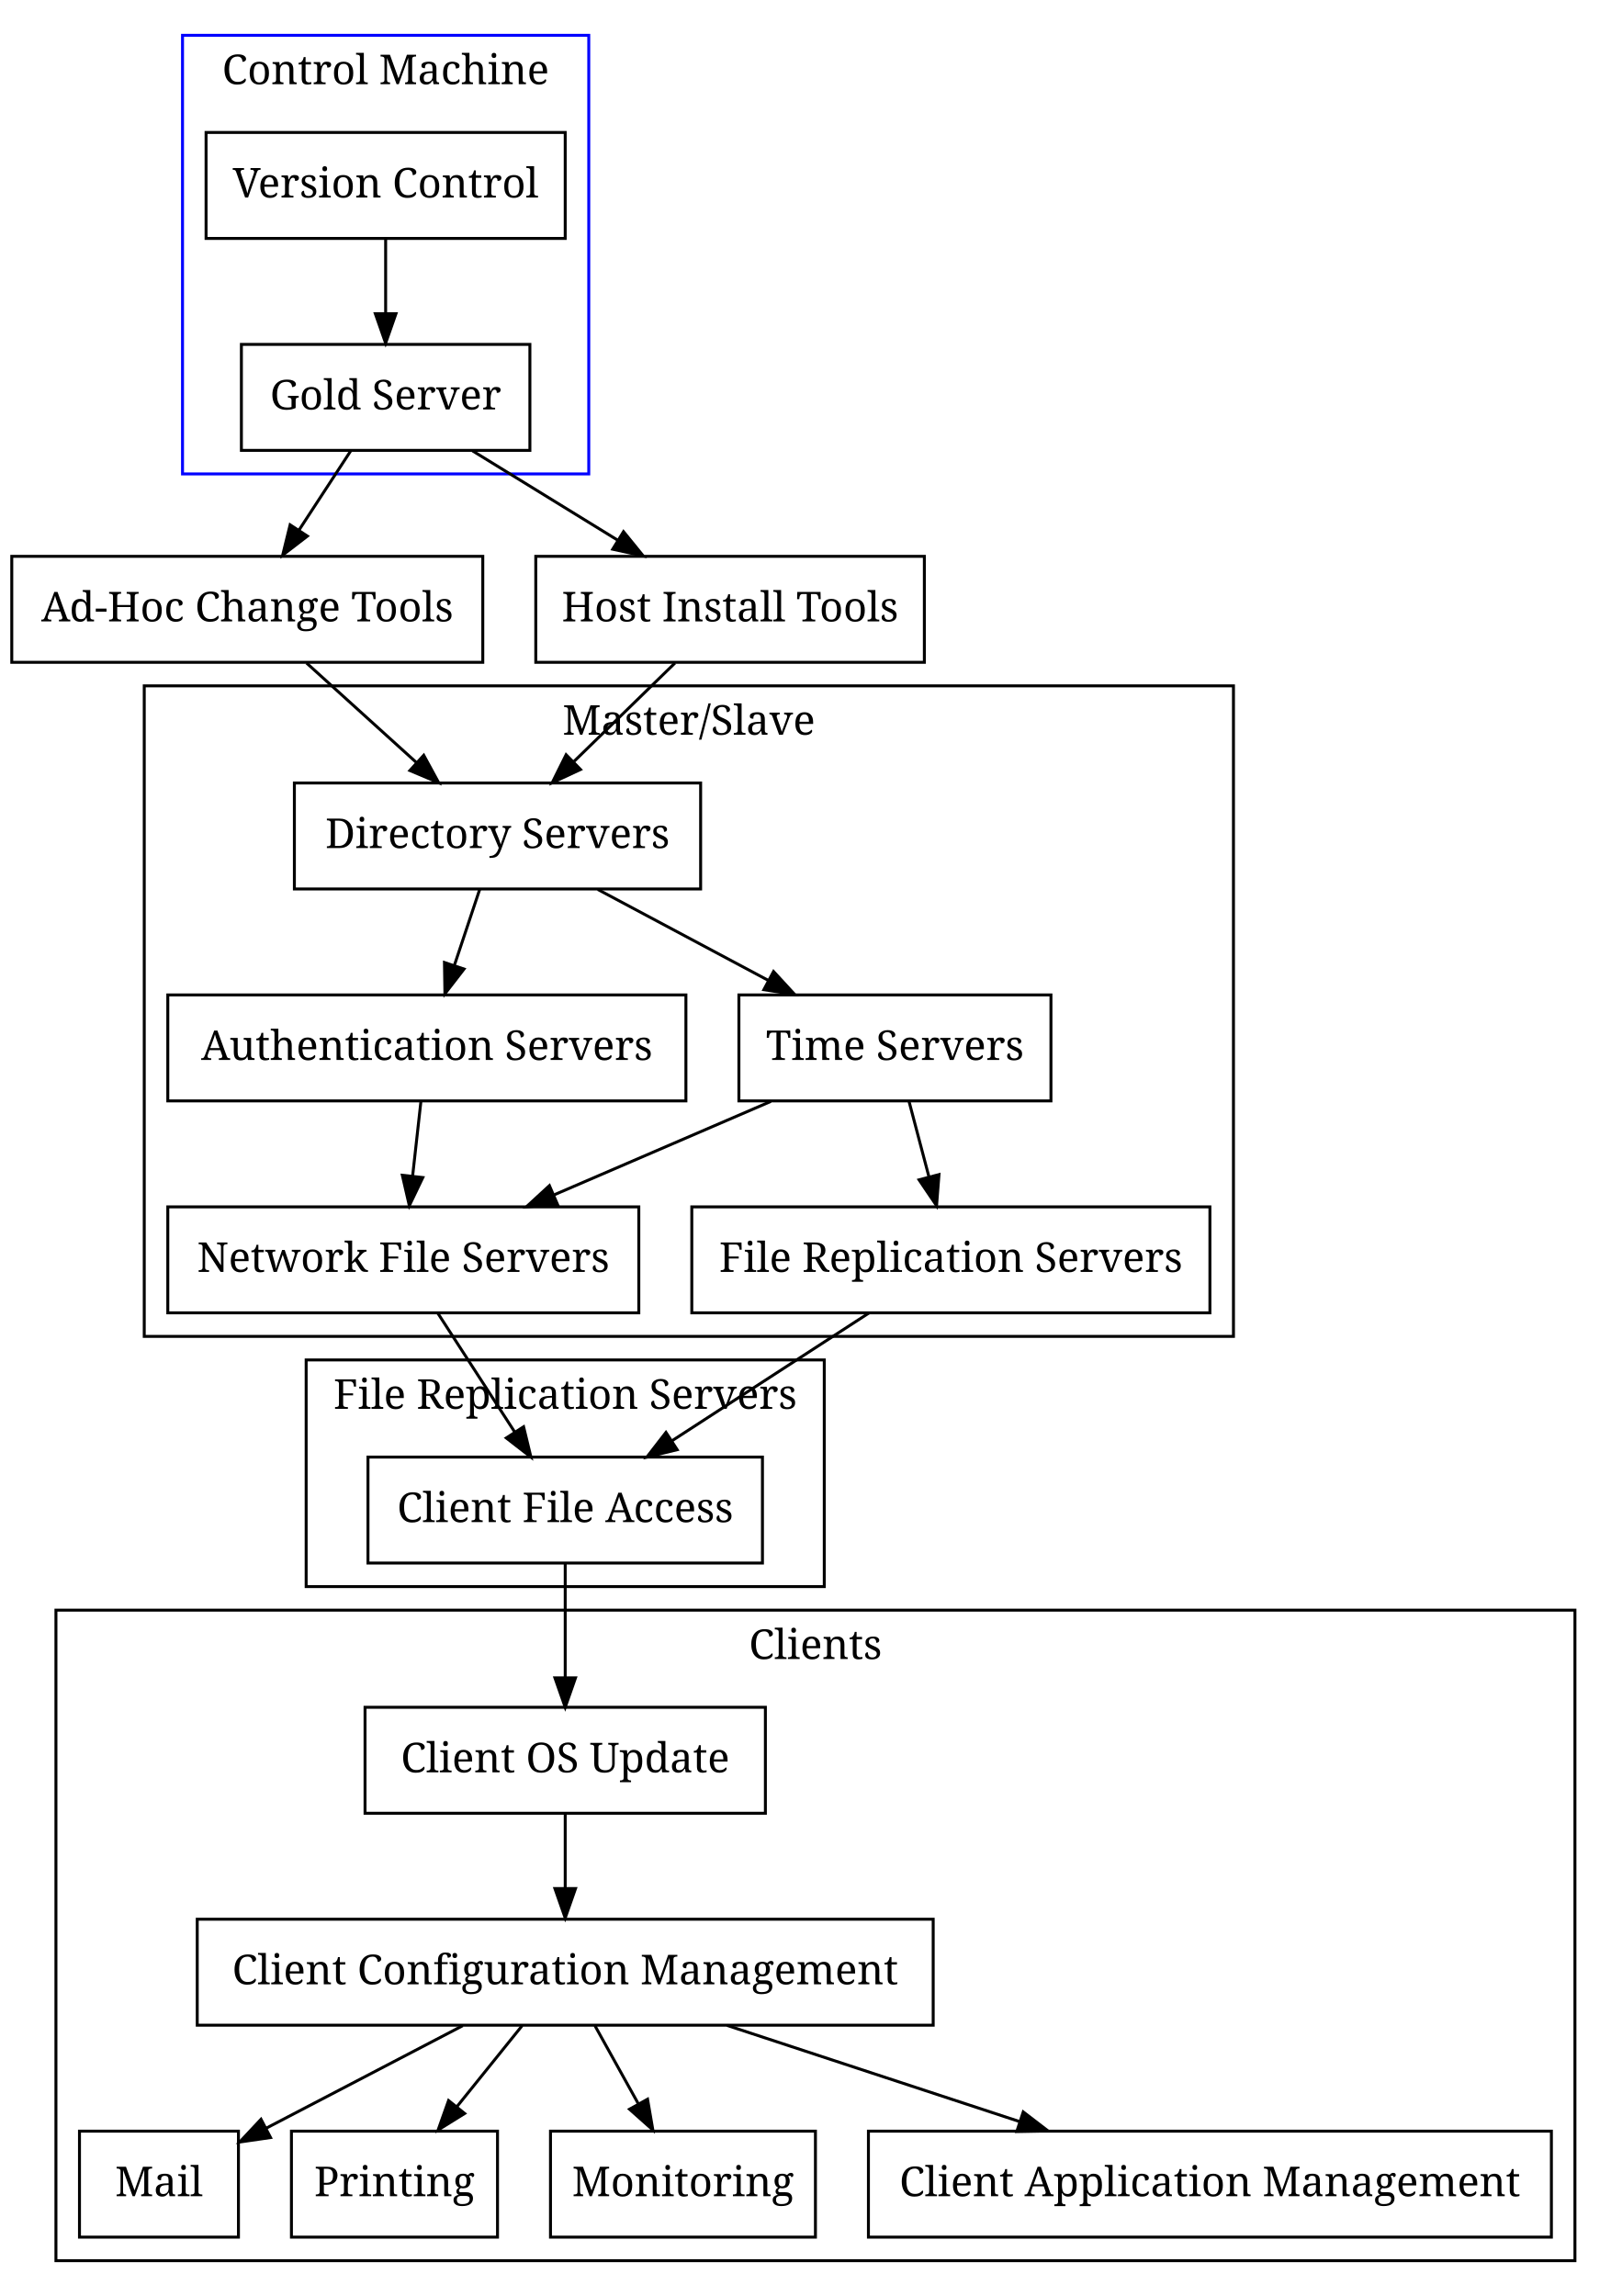
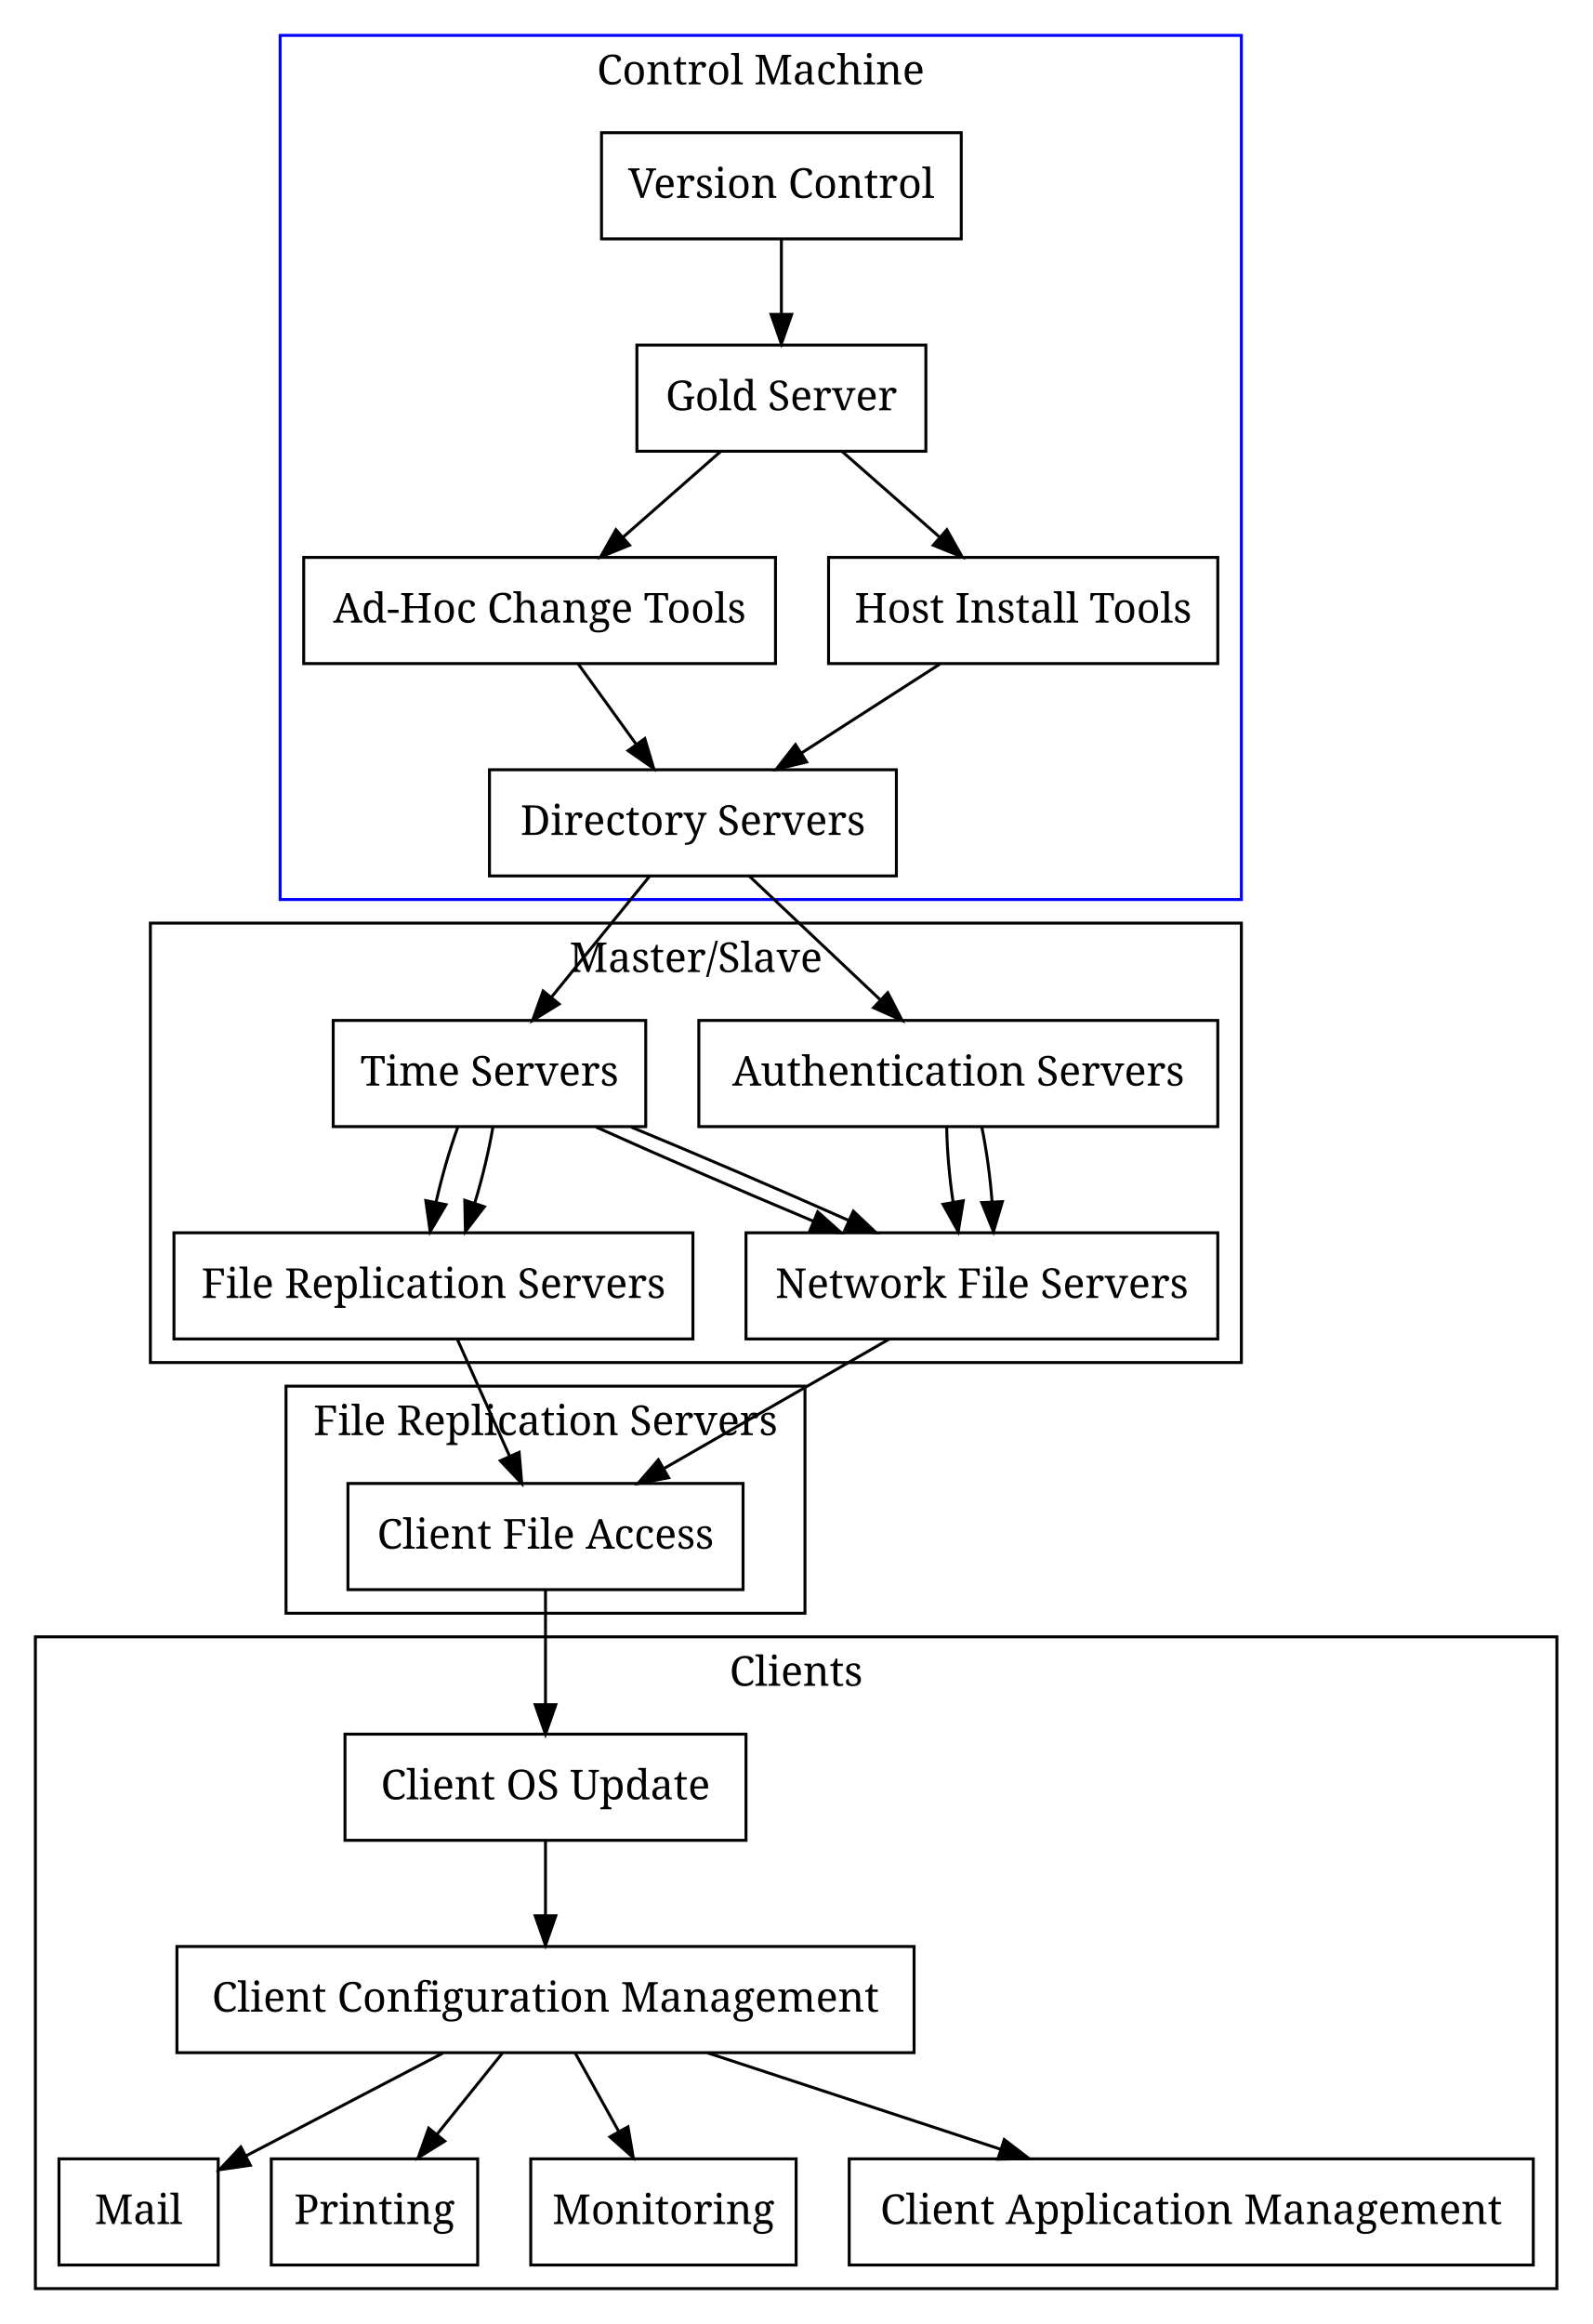
- <svg xmlns="http://www.w3.org/2000/svg" width="547pt" height="780pt" viewBox="0.00 0.00 547.00 780.00">
-   <g id="graph1" class="graph" transform="scale(1 1) rotate(0) translate(4 776)">
-     <polygon fill="white" stroke="white" points="-4,5 -4,-776 544,-776 544,5 -4,5" />
+ <svg xmlns="http://www.w3.org/2000/svg" width="540pt" height="788pt" viewBox="0.00 0.00 540.00 788.00">
+   <g id="graph1" class="graph" transform="scale(1 1) rotate(0) translate(4 784)">
+     <polygon fill="white" stroke="white" points="-4,5 -4,-784 537,-784 537,5 -4,5" />
    <g id="graph2" class="cluster">
-       <polygon fill="none" stroke="blue" points="58,-615 58,-764 196,-764 196,-615 58,-615" />
-       <text text-anchor="middle" x="127" y="-747.4" font-family="Times Roman,serif" font-size="14.00">Control Machine</text>
+       <polygon fill="none" stroke="blue" points="91,-479 91,-772 417,-772 417,-479 91,-479" />
+       <text text-anchor="middle" x="254" y="-755.4" font-family="Times Roman,serif" font-size="14.00">Control Machine</text>
    </g>
    <g id="graph3" class="cluster">
-       <polygon fill="none" stroke="black" points="45,-322 45,-543 415,-543 415,-322 45,-322" />
-       <text text-anchor="middle" x="230" y="-526.4" font-family="Times Roman,serif" font-size="14.00">Master/Slave</text>
+       <polygon fill="none" stroke="black" points="47,-322 47,-471 417,-471 417,-322 47,-322" />
+       <text text-anchor="middle" x="232" y="-454.4" font-family="Times Roman,serif" font-size="14.00">Master/Slave</text>
    </g>
    <g id="graph4" class="cluster">
-       <polygon fill="none" stroke="black" points="100,-237 100,-314 276,-314 276,-237 100,-237" />
-       <text text-anchor="middle" x="188" y="-297.4" font-family="Times Roman,serif" font-size="14.00">File Replication Servers</text>
+       <polygon fill="none" stroke="black" points="93,-237 93,-314 269,-314 269,-237 93,-237" />
+       <text text-anchor="middle" x="181" y="-297.4" font-family="Times Roman,serif" font-size="14.00">File Replication Servers</text>
    </g>
    <g id="graph5" class="cluster">
-       <polygon fill="none" stroke="black" points="15,-8 15,-229 531,-229 531,-8 15,-8" />
-       <text text-anchor="middle" x="273" y="-212.4" font-family="Times Roman,serif" font-size="14.00">Clients</text>
+       <polygon fill="none" stroke="black" points="8,-8 8,-229 524,-229 524,-8 8,-8" />
+       <text text-anchor="middle" x="266" y="-212.4" font-family="Times Roman,serif" font-size="14.00">Clients</text>
    </g>
    <g id="node1" class="node">
-       <polygon fill="none" stroke="black" points="188,-731 66,-731 66,-695 188,-695 188,-731" />
-       <text text-anchor="middle" x="127" y="-708.9" font-family="Times Roman,serif" font-size="14.00">Version Control</text>
+       <polygon fill="none" stroke="black" points="322,-739 200,-739 200,-703 322,-703 322,-739" />
+       <text text-anchor="middle" x="261" y="-716.9" font-family="Times Roman,serif" font-size="14.00">Version Control</text>
    </g>
    <g id="node2" class="node">
-       <polygon fill="none" stroke="black" points="176,-659 78,-659 78,-623 176,-623 176,-659" />
-       <text text-anchor="middle" x="127" y="-636.9" font-family="Times Roman,serif" font-size="14.00">Gold Server</text>
+       <polygon fill="none" stroke="black" points="310,-667 212,-667 212,-631 310,-631 310,-667" />
+       <text text-anchor="middle" x="261" y="-644.9" font-family="Times Roman,serif" font-size="14.00">Gold Server</text>
    </g>
    <g id="edge3" class="edge">
-       <path fill="none" stroke="black" d="M127,-694.831C127,-687.131 127,-677.974 127,-669.417" />
-       <polygon fill="black" stroke="black" points="130.5,-669.413 127,-659.413 123.5,-669.413 130.5,-669.413" />
+       <path fill="none" stroke="black" d="M261,-702.831C261,-695.131 261,-685.974 261,-677.417" />
+       <polygon fill="black" stroke="black" points="264.5,-677.413 261,-667.413 257.5,-677.413 264.5,-677.413" />
    </g>
    <g id="node3" class="node">
-       <polygon fill="none" stroke="black" points="160,-587 7.10543e-14,-587 0,-551 160,-551 160,-587" />
-       <text text-anchor="middle" x="80" y="-564.9" font-family="Times Roman,serif" font-size="14.00">Ad-Hoc Change Tools</text>
+       <polygon fill="none" stroke="black" points="259,-595 99,-595 99,-559 259,-559 259,-595" />
+       <text text-anchor="middle" x="179" y="-572.9" font-family="Times Roman,serif" font-size="14.00">Ad-Hoc Change Tools</text>
    </g>
    <g id="edge5" class="edge">
-       <path fill="none" stroke="black" d="M115.14,-622.831C109.837,-614.708 103.476,-604.964 97.633,-596.012" />
-       <polygon fill="black" stroke="black" points="100.417,-593.874 92.02,-587.413 94.555,-597.7 100.417,-593.874" />
+       <path fill="none" stroke="black" d="M240.308,-630.831C230.305,-622.048 218.145,-611.371 207.3,-601.849" />
+       <polygon fill="black" stroke="black" points="209.509,-599.131 199.685,-595.163 204.891,-604.391 209.509,-599.131" />
    </g>
    <g id="node4" class="node">
-       <polygon fill="none" stroke="black" points="310,-587 178,-587 178,-551 310,-551 310,-587" />
-       <text text-anchor="middle" x="244" y="-564.9" font-family="Times Roman,serif" font-size="14.00">Host Install Tools</text>
+       <polygon fill="none" stroke="black" points="409,-595 277,-595 277,-559 409,-559 409,-595" />
+       <text text-anchor="middle" x="343" y="-572.9" font-family="Times Roman,serif" font-size="14.00">Host Install Tools</text>
    </g>
    <g id="edge7" class="edge">
-       <path fill="none" stroke="black" d="M156.524,-622.831C171.489,-613.622 189.839,-602.33 205.86,-592.471" />
-       <polygon fill="black" stroke="black" points="207.803,-595.385 214.485,-587.163 204.134,-589.423 207.803,-595.385" />
+       <path fill="none" stroke="black" d="M281.692,-630.831C291.695,-622.048 303.855,-611.371 314.7,-601.849" />
+       <polygon fill="black" stroke="black" points="317.109,-604.391 322.315,-595.163 312.491,-599.131 317.109,-604.391" />
    </g>
    <g id="node5" class="node">
-       <polygon fill="none" stroke="black" points="234,-510 96,-510 96,-474 234,-474 234,-510" />
-       <text text-anchor="middle" x="165" y="-487.9" font-family="Times Roman,serif" font-size="14.00">Directory Servers</text>
+       <polygon fill="none" stroke="black" points="300,-523 162,-523 162,-487 300,-487 300,-523" />
+       <text text-anchor="middle" x="231" y="-500.9" font-family="Times Roman,serif" font-size="14.00">Directory Servers</text>
    </g>
    <g id="edge9" class="edge">
-       <path fill="none" stroke="black" d="M100.144,-550.752C111.259,-540.683 125.226,-528.031 137.349,-517.049" />
-       <polygon fill="black" stroke="black" points="139.939,-519.425 145.001,-510.117 135.24,-514.237 139.939,-519.425" />
+       <path fill="none" stroke="black" d="M192.122,-558.831C198.05,-550.623 205.173,-540.761 211.693,-531.732" />
+       <polygon fill="black" stroke="black" points="214.684,-533.569 217.702,-523.413 209.009,-529.471 214.684,-533.569" />
    </g>
    <g id="edge11" class="edge">
-       <path fill="none" stroke="black" d="M225.278,-550.752C215.046,-540.779 202.214,-528.272 191.022,-517.363" />
-       <polygon fill="black" stroke="black" points="193.192,-514.59 183.588,-510.117 188.306,-519.603 193.192,-514.59" />
+       <path fill="none" stroke="black" d="M314.738,-558.831C300.545,-549.707 283.172,-538.539 267.936,-528.745" />
+       <polygon fill="black" stroke="black" points="269.558,-525.626 259.253,-523.163 265.772,-531.515 269.558,-525.626" />
    </g>
    <g id="node6" class="node">
-       <polygon fill="none" stroke="black" points="229,-438 53,-438 53,-402 229,-402 229,-438" />
-       <text text-anchor="middle" x="141" y="-415.9" font-family="Times Roman,serif" font-size="14.00">Authentication Servers</text>
+       <polygon fill="none" stroke="black" points="409,-438 233,-438 233,-402 409,-402 409,-438" />
+       <text text-anchor="middle" x="321" y="-415.9" font-family="Times Roman,serif" font-size="14.00">Authentication Servers</text>
    </g>
    <g id="edge14" class="edge">
-       <path fill="none" stroke="black" d="M158.944,-473.831C156.349,-466.046 153.258,-456.773 150.378,-448.135" />
-       <polygon fill="black" stroke="black" points="153.62,-446.793 147.138,-438.413 146.98,-449.007 153.62,-446.793" />
+       <path fill="none" stroke="black" d="M250.087,-486.974C262.974,-474.803 280.161,-458.57 294.388,-445.134" />
+       <polygon fill="black" stroke="black" points="297.074,-447.411 301.941,-438 292.267,-442.322 297.074,-447.411" />
    </g>
    <g id="node7" class="node">
-       <polygon fill="none" stroke="black" points="353,-438 247,-438 247,-402 353,-402 353,-438" />
-       <text text-anchor="middle" x="300" y="-415.9" font-family="Times Roman,serif" font-size="14.00">Time Servers</text>
+       <polygon fill="none" stroke="black" points="215,-438 109,-438 109,-402 215,-402 215,-438" />
+       <text text-anchor="middle" x="162" y="-415.9" font-family="Times Roman,serif" font-size="14.00">Time Servers</text>
    </g>
    <g id="edge16" class="edge">
-       <path fill="none" stroke="black" d="M199.066,-473.831C216.653,-464.452 238.292,-452.911 257.017,-442.924" />
-       <polygon fill="black" stroke="black" points="258.768,-445.957 265.945,-438.163 255.474,-439.781 258.768,-445.957" />
+       <path fill="none" stroke="black" d="M216.367,-486.974C206.67,-475.028 193.797,-459.17 183.011,-445.883" />
+       <polygon fill="black" stroke="black" points="185.632,-443.558 176.612,-438 180.197,-447.97 185.632,-443.558" />
    </g>
    <g id="node8" class="node">
-       <polygon fill="none" stroke="black" points="213,-366 53,-366 53,-330 213,-330 213,-366" />
-       <text text-anchor="middle" x="133" y="-343.9" font-family="Times Roman,serif" font-size="14.00">Network File Servers</text>
+       <polygon fill="none" stroke="black" points="409,-366 249,-366 249,-330 409,-330 409,-366" />
+       <text text-anchor="middle" x="329" y="-343.9" font-family="Times Roman,serif" font-size="14.00">Network File Servers</text>
+     </g>
+     <g id="edge25" class="edge">
+       <path fill="none" stroke="black" d="M317.066,-401.831C317.172,-394.131 317.968,-384.974 319.228,-376.417" />
+       <polygon fill="black" stroke="black" points="322.702,-376.867 320.978,-366.413 315.807,-375.66 322.702,-376.867" />
    </g>
    <g id="edge18" class="edge">
-       <path fill="none" stroke="black" d="M138.981,-401.831C138.126,-394.131 137.108,-384.974 136.157,-376.417" />
-       <polygon fill="black" stroke="black" points="139.629,-375.966 135.046,-366.413 132.672,-376.739 139.629,-375.966" />
+       <path fill="none" stroke="black" d="M328.971,-401.831C330.577,-394.131 331.815,-384.974 332.458,-376.417" />
+       <polygon fill="black" stroke="black" points="335.954,-376.567 332.93,-366.413 328.962,-376.237 335.954,-376.567" />
+     </g>
+     <g id="edge27" class="edge">
+       <path fill="none" stroke="black" d="M198.189,-401.831C219.681,-392.159 247.337,-380.189 271.711,-369.994" />
+       <polygon fill="black" stroke="black" points="273.334,-373.11 281.222,-366.038 270.645,-366.647 273.334,-373.11" />
    </g>
    <g id="edge20" class="edge">
-       <path fill="none" stroke="black" d="M257.859,-401.831C235.524,-392.202 207.906,-380.295 184.329,-370.13" />
-       <polygon fill="black" stroke="black" points="185.407,-366.783 174.838,-366.038 182.635,-373.211 185.407,-366.783" />
+       <path fill="none" stroke="black" d="M210.094,-401.831C233.367,-392.202 261.095,-380.295 283.954,-370.13" />
+       <polygon fill="black" stroke="black" points="285.402,-373.316 293.101,-366.038 282.544,-366.927 285.402,-373.316" />
    </g>
    <g id="node9" class="node">
-       <polygon fill="none" stroke="black" points="407,-366 231,-366 231,-330 407,-330 407,-366" />
-       <text text-anchor="middle" x="319" y="-343.9" font-family="Times Roman,serif" font-size="14.00">File Replication Servers</text>
+       <polygon fill="none" stroke="black" points="231,-366 55,-366 55,-330 231,-330 231,-366" />
+       <text text-anchor="middle" x="143" y="-343.9" font-family="Times Roman,serif" font-size="14.00">File Replication Servers</text>
+     </g>
+     <g id="edge29" class="edge">
+       <path fill="none" stroke="black" d="M151.253,-401.831C148.471,-394.131 145.833,-384.974 143.884,-376.417" />
+       <polygon fill="black" stroke="black" points="147.276,-375.533 141.883,-366.413 140.412,-376.906 147.276,-375.533" />
    </g>
    <g id="edge22" class="edge">
-       <path fill="none" stroke="black" d="M304.795,-401.831C306.849,-394.046 309.296,-384.773 311.576,-376.135" />
-       <polygon fill="black" stroke="black" points="314.973,-376.975 314.141,-366.413 308.205,-375.189 314.973,-376.975" />
+       <path fill="none" stroke="black" d="M163.158,-401.831C161.862,-394.046 159.632,-384.773 157.029,-376.135" />
+       <polygon fill="black" stroke="black" points="160.282,-374.821 153.835,-366.413 153.631,-377.006 160.282,-374.821" />
    </g>
    <g id="node10" class="node">
-       <polygon fill="none" stroke="black" points="255,-281 121,-281 121,-245 255,-245 255,-281" />
-       <text text-anchor="middle" x="188" y="-258.9" font-family="Times Roman,serif" font-size="14.00">Client File Access</text>
+       <polygon fill="none" stroke="black" points="248,-281 114,-281 114,-245 248,-245 248,-281" />
+       <text text-anchor="middle" x="181" y="-258.9" font-family="Times Roman,serif" font-size="14.00">Client File Access</text>
    </g>
-     <g id="edge25" class="edge">
-       <path fill="none" stroke="black" d="M144.664,-329.974C152.248,-318.254 162.269,-302.767 170.764,-289.638" />
-       <polygon fill="black" stroke="black" points="173.859,-291.297 176.353,-281 167.982,-287.495 173.859,-291.297" />
+     <g id="edge31" class="edge">
+       <path fill="none" stroke="black" d="M297.613,-329.974C275.342,-317.183 245.26,-299.906 221.227,-286.104" />
+       <polygon fill="black" stroke="black" points="222.756,-282.946 212.342,-281 219.27,-289.016 222.756,-282.946" />
    </g>
-     <g id="edge27" class="edge">
-       <path fill="none" stroke="black" d="M291.218,-329.974C271.679,-317.296 245.347,-300.21 224.17,-286.469" />
-       <polygon fill="black" stroke="black" points="226.036,-283.507 215.742,-281 222.225,-289.38 226.036,-283.507" />
+     <g id="edge33" class="edge">
+       <path fill="none" stroke="black" d="M151.059,-329.974C156.198,-318.479 162.956,-303.361 168.752,-290.398" />
+       <polygon fill="black" stroke="black" points="172.067,-291.558 172.953,-281 165.676,-288.701 172.067,-291.558" />
    </g>
    <g id="node11" class="node">
-       <polygon fill="none" stroke="black" points="256,-196 120,-196 120,-160 256,-160 256,-196" />
-       <text text-anchor="middle" x="188" y="-173.9" font-family="Times Roman,serif" font-size="14.00">Client OS Update</text>
+       <polygon fill="none" stroke="black" points="249,-196 113,-196 113,-160 249,-160 249,-196" />
+       <text text-anchor="middle" x="181" y="-173.9" font-family="Times Roman,serif" font-size="14.00">Client OS Update</text>
    </g>
-     <g id="edge30" class="edge">
-       <path fill="none" stroke="black" d="M188,-244.974C188,-233.704 188,-218.952 188,-206.163" />
-       <polygon fill="black" stroke="black" points="191.5,-206 188,-196 184.5,-206 191.5,-206" />
+     <g id="edge36" class="edge">
+       <path fill="none" stroke="black" d="M181,-244.974C181,-233.704 181,-218.952 181,-206.163" />
+       <polygon fill="black" stroke="black" points="184.5,-206 181,-196 177.5,-206 184.5,-206" />
    </g>
    <g id="node12" class="node">
-       <polygon fill="none" stroke="black" points="313,-124 63,-124 63,-88 313,-88 313,-124" />
-       <text text-anchor="middle" x="188" y="-101.9" font-family="Times Roman,serif" font-size="14.00">Client Configuration Management</text>
+       <polygon fill="none" stroke="black" points="306,-124 56,-124 56,-88 306,-88 306,-124" />
+       <text text-anchor="middle" x="181" y="-101.9" font-family="Times Roman,serif" font-size="14.00">Client Configuration Management</text>
    </g>
-     <g id="edge32" class="edge">
-       <path fill="none" stroke="black" d="M188,-159.831C188,-152.131 188,-142.974 188,-134.417" />
-       <polygon fill="black" stroke="black" points="191.5,-134.413 188,-124.413 184.5,-134.413 191.5,-134.413" />
+     <g id="edge38" class="edge">
+       <path fill="none" stroke="black" d="M181,-159.831C181,-152.131 181,-142.974 181,-134.417" />
+       <polygon fill="black" stroke="black" points="184.5,-134.413 181,-124.413 177.5,-134.413 184.5,-134.413" />
    </g>
    <g id="node13" class="node">
-       <polygon fill="none" stroke="black" points="77,-52 23,-52 23,-16 77,-16 77,-52" />
-       <text text-anchor="middle" x="50" y="-29.9" font-family="Times Roman,serif" font-size="14.00">Mail</text>
+       <polygon fill="none" stroke="black" points="70,-52 16,-52 16,-16 70,-16 70,-52" />
+       <text text-anchor="middle" x="43" y="-29.9" font-family="Times Roman,serif" font-size="14.00">Mail</text>
    </g>
-     <g id="edge34" class="edge">
-       <path fill="none" stroke="black" d="M153.177,-87.831C132.82,-77.21 107.153,-63.819 86.512,-53.05" />
-       <polygon fill="black" stroke="black" points="87.904,-49.828 77.419,-48.306 84.666,-56.034 87.904,-49.828" />
+     <g id="edge40" class="edge">
+       <path fill="none" stroke="black" d="M146.177,-87.831C125.82,-77.21 100.153,-63.819 79.512,-53.05" />
+       <polygon fill="black" stroke="black" points="80.904,-49.828 70.419,-48.306 77.666,-56.034 80.904,-49.828" />
    </g>
    <g id="node14" class="node">
-       <polygon fill="none" stroke="black" points="165,-52 95,-52 95,-16 165,-16 165,-52" />
-       <text text-anchor="middle" x="130" y="-29.9" font-family="Times Roman,serif" font-size="14.00">Printing</text>
+       <polygon fill="none" stroke="black" points="158,-52 88,-52 88,-16 158,-16 158,-52" />
+       <text text-anchor="middle" x="123" y="-29.9" font-family="Times Roman,serif" font-size="14.00">Printing</text>
    </g>
-     <g id="edge36" class="edge">
-       <path fill="none" stroke="black" d="M173.364,-87.831C166.684,-79.539 158.643,-69.557 151.31,-60.453" />
-       <polygon fill="black" stroke="black" points="153.832,-58.005 144.833,-52.413 148.381,-62.397 153.832,-58.005" />
+     <g id="edge42" class="edge">
+       <path fill="none" stroke="black" d="M166.364,-87.831C159.684,-79.539 151.643,-69.557 144.31,-60.453" />
+       <polygon fill="black" stroke="black" points="146.832,-58.005 137.833,-52.413 141.381,-62.397 146.832,-58.005" />
    </g>
    <g id="node15" class="node">
-       <polygon fill="none" stroke="black" points="273,-52 183,-52 183,-16 273,-16 273,-52" />
-       <text text-anchor="middle" x="228" y="-29.9" font-family="Times Roman,serif" font-size="14.00">Monitoring</text>
+       <polygon fill="none" stroke="black" points="266,-52 176,-52 176,-16 266,-16 266,-52" />
+       <text text-anchor="middle" x="221" y="-29.9" font-family="Times Roman,serif" font-size="14.00">Monitoring</text>
    </g>
-     <g id="edge38" class="edge">
-       <path fill="none" stroke="black" d="M198.094,-87.831C202.56,-79.793 207.907,-70.167 212.838,-61.292" />
-       <polygon fill="black" stroke="black" points="215.973,-62.855 217.77,-52.413 209.854,-59.455 215.973,-62.855" />
+     <g id="edge44" class="edge">
+       <path fill="none" stroke="black" d="M191.094,-87.831C195.56,-79.793 200.907,-70.167 205.838,-61.292" />
+       <polygon fill="black" stroke="black" points="208.973,-62.855 210.77,-52.413 202.854,-59.455 208.973,-62.855" />
    </g>
    <g id="node16" class="node">
-       <polygon fill="none" stroke="black" points="523,-52 291,-52 291,-16 523,-16 523,-52" />
-       <text text-anchor="middle" x="407" y="-29.9" font-family="Times Roman,serif" font-size="14.00">Client Application Management</text>
+       <polygon fill="none" stroke="black" points="516,-52 284,-52 284,-16 516,-16 516,-52" />
+       <text text-anchor="middle" x="400" y="-29.9" font-family="Times Roman,serif" font-size="14.00">Client Application Management</text>
    </g>
-     <g id="edge40" class="edge">
-       <path fill="none" stroke="black" d="M242.98,-87.924C273.179,-77.996 310.806,-65.626 342.4,-55.238" />
-       <polygon fill="black" stroke="black" points="343.59,-58.531 351.997,-52.083 341.404,-51.882 343.59,-58.531" />
+     <g id="edge46" class="edge">
+       <path fill="none" stroke="black" d="M235.98,-87.924C266.179,-77.996 303.806,-65.626 335.4,-55.238" />
+       <polygon fill="black" stroke="black" points="336.59,-58.531 344.997,-52.083 334.404,-51.882 336.59,-58.531" />
    </g>
  </g>
</svg>
